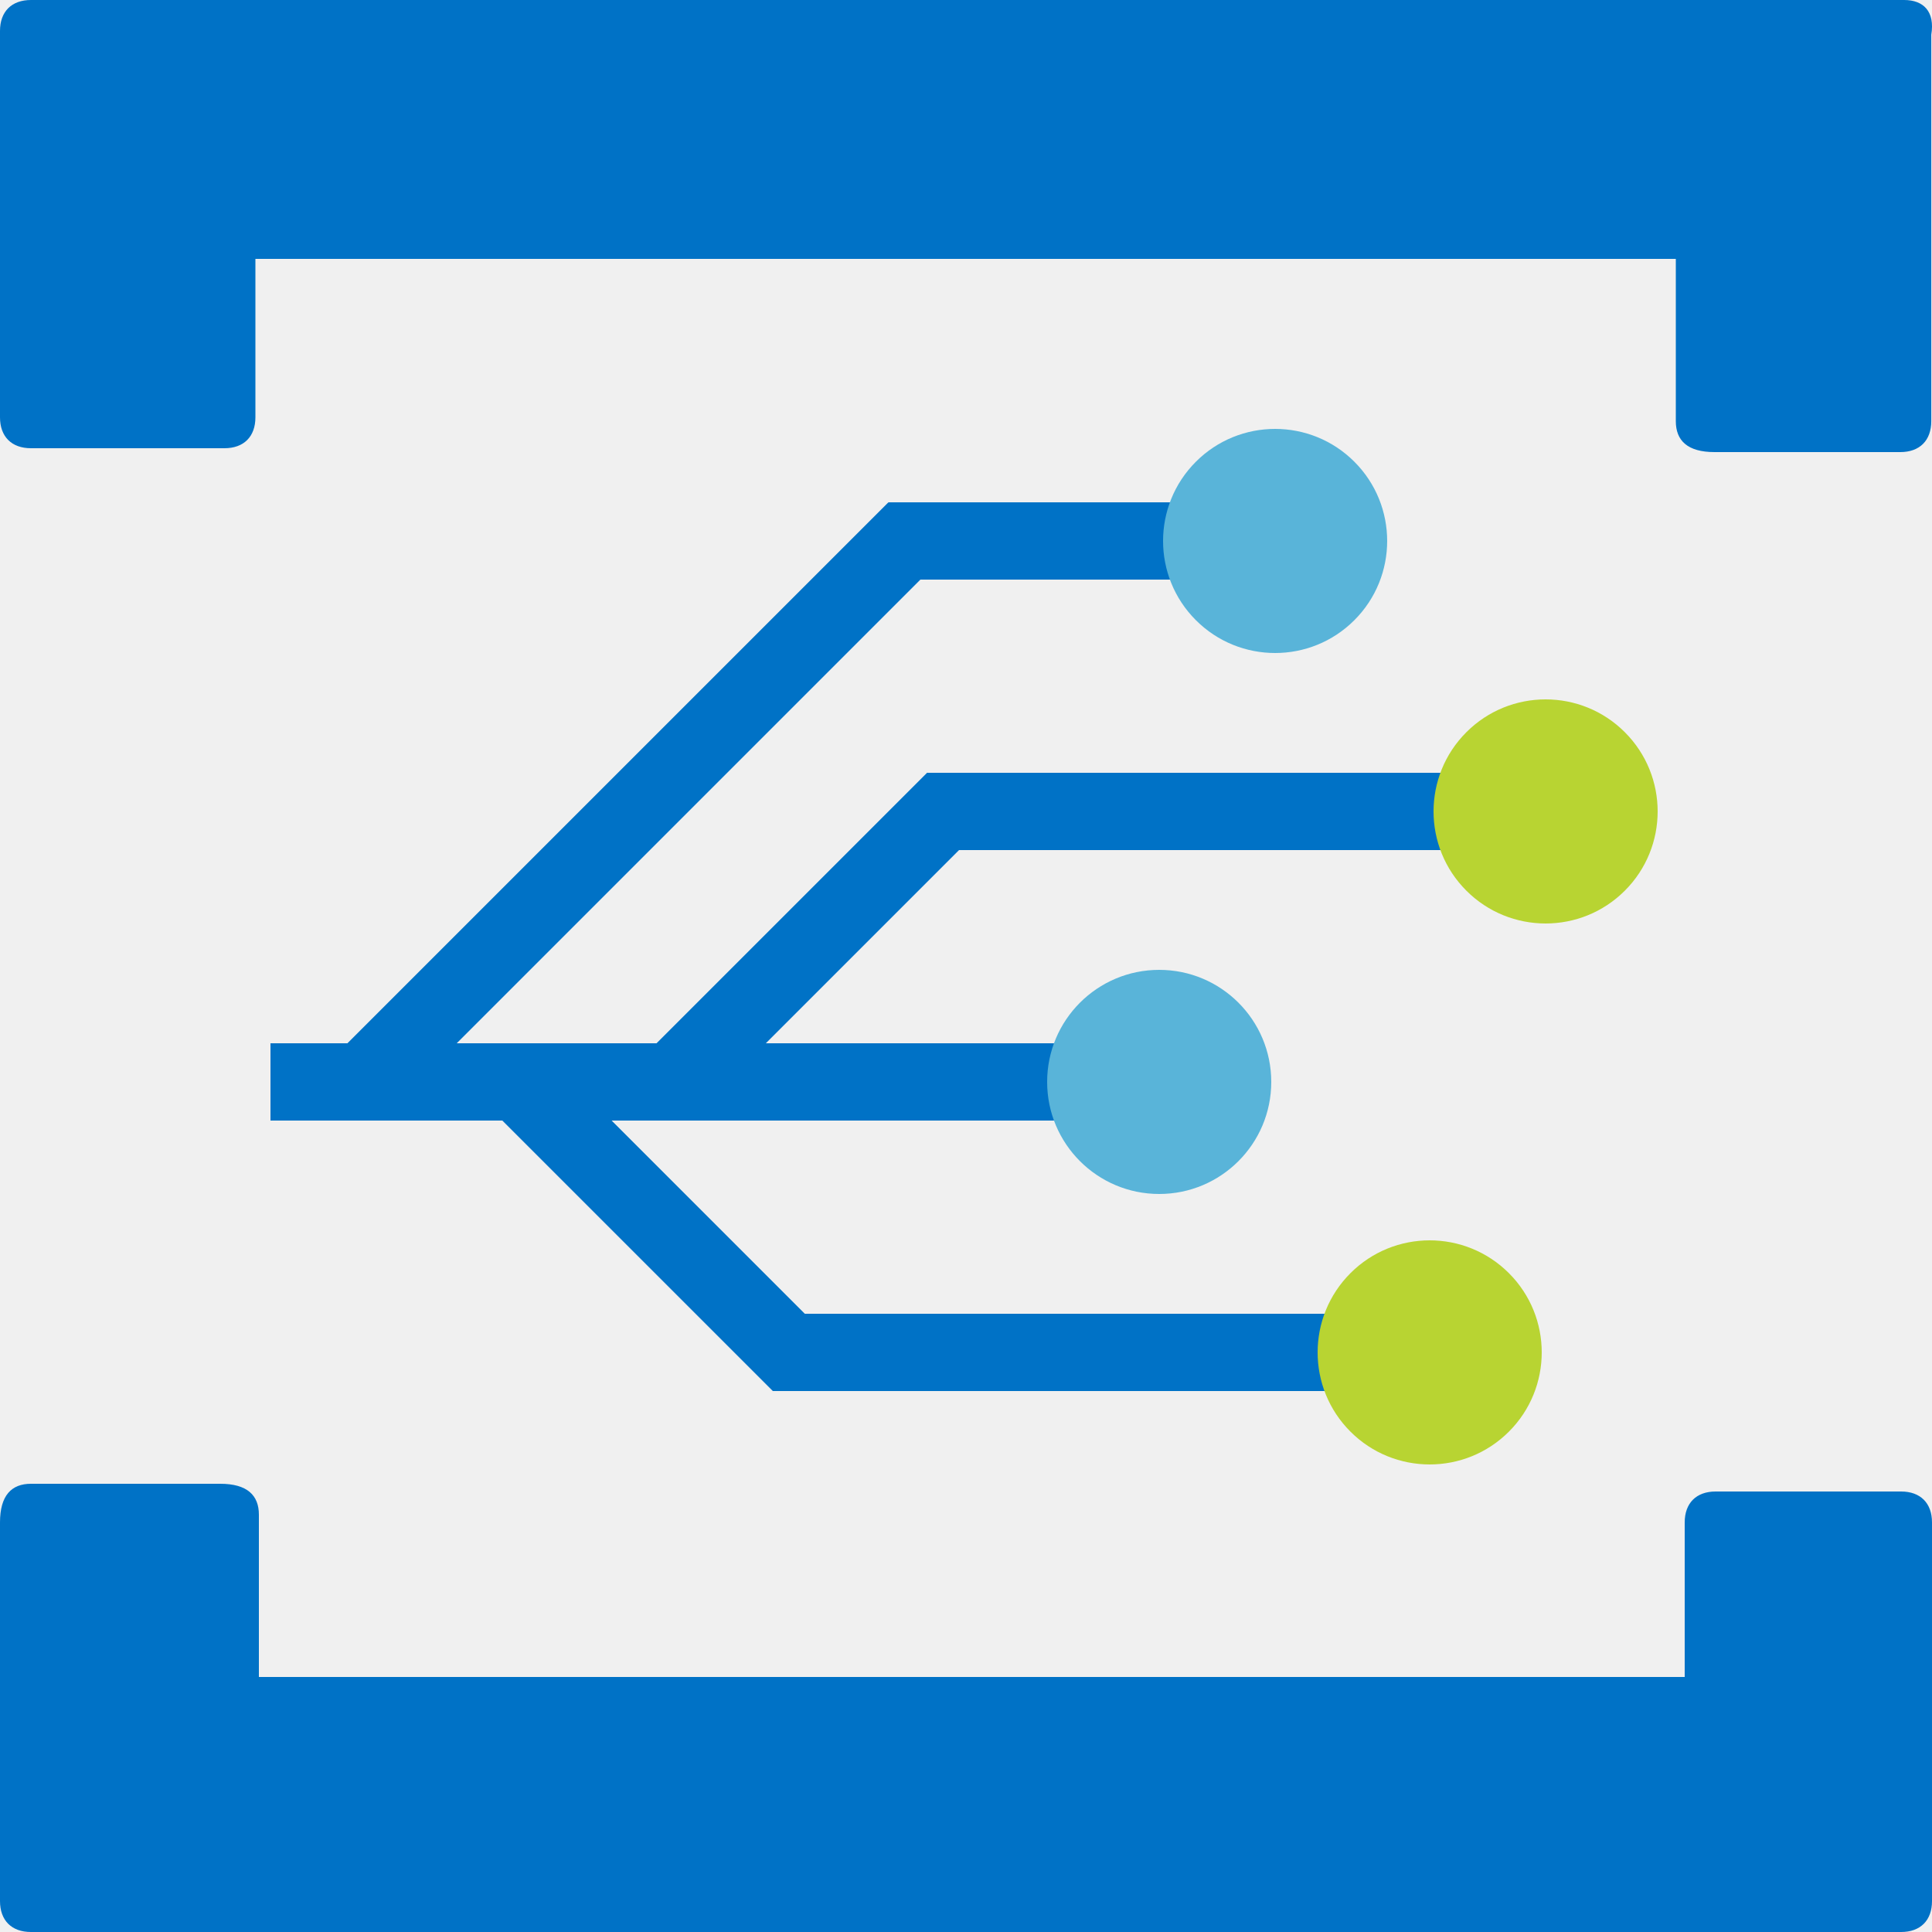
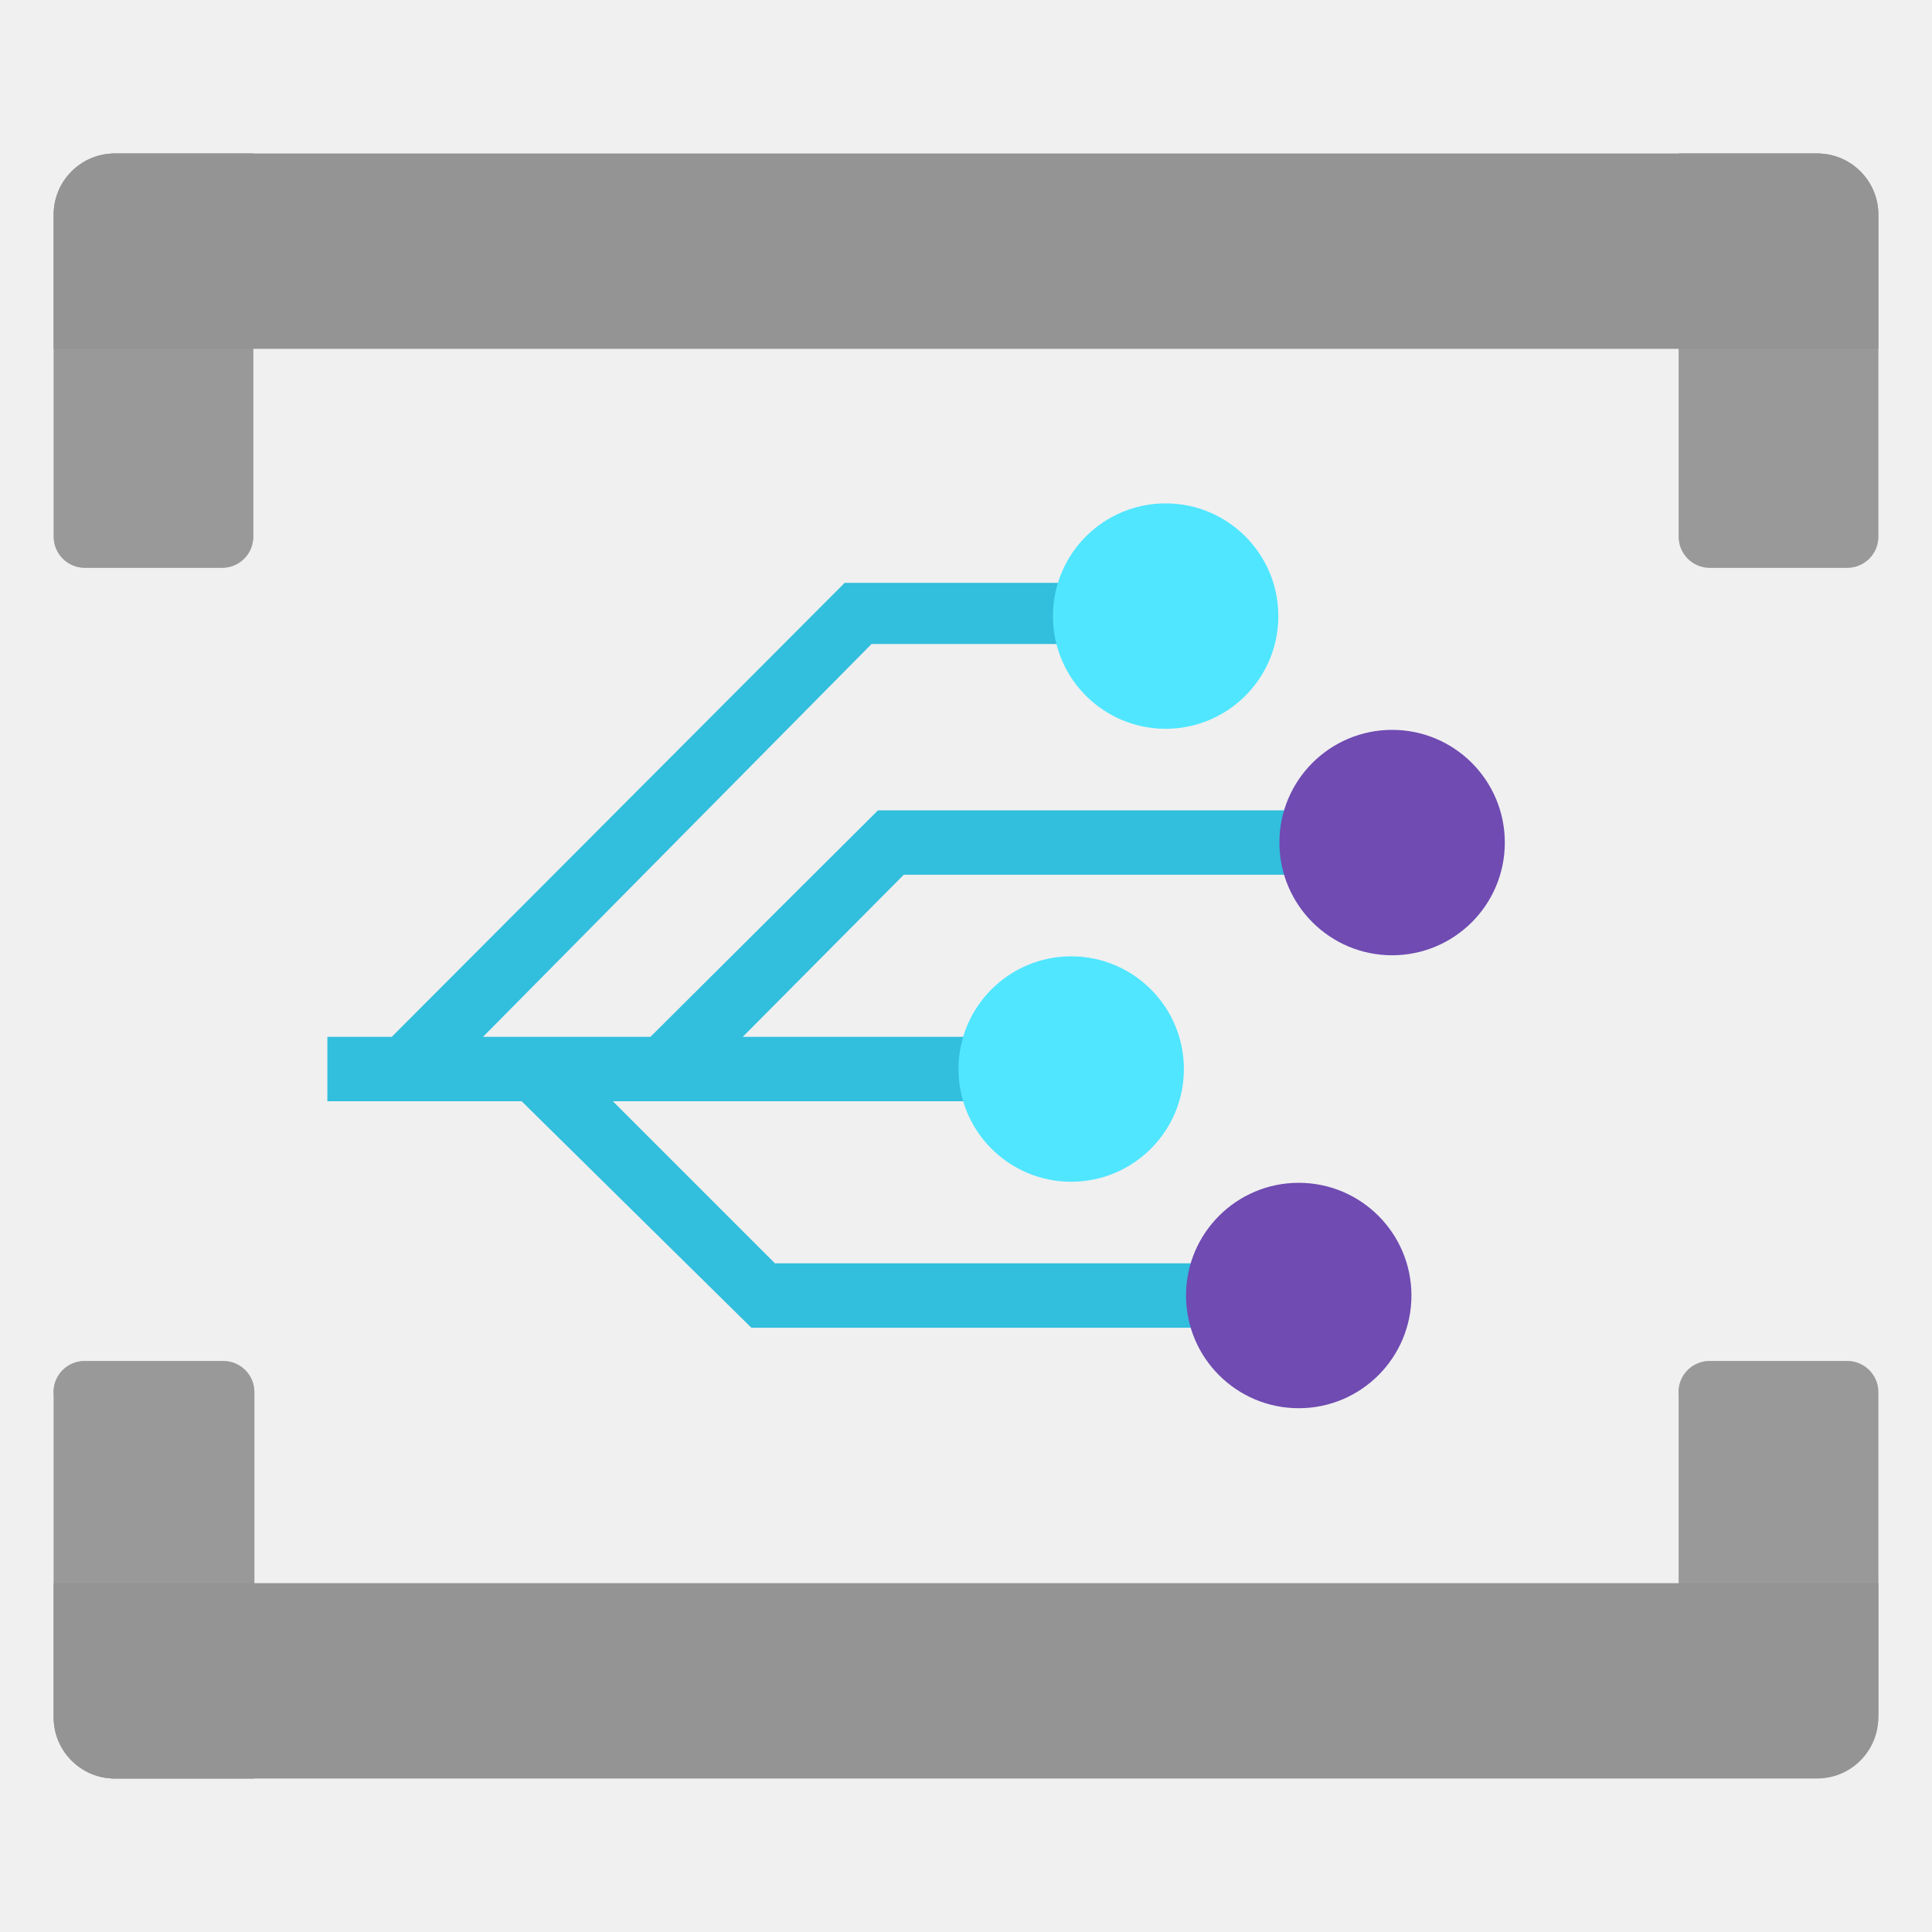
- <svg viewBox="0 0 50 50" class="" role="presentation" focusable="false" id="FxSymbol0-0a2">
+ <svg viewBox="0 0 18 18" data-islogo="true" class="" role="presentation" focusable="false" id="FxSymbol0-0a0" data-type="1">
  <g>
-     <path d="M39 22v-2H24.004l-.008-.004L16.991 27H11.82l12-12H32v-2h-9v.005L22.992 13 8.991 27H7v2h6l7 6.999V36h17v-2H20.828l-4.999-5H28v-2h-8.18l5-5z" class="msportalfx-svg-c19" fill="#0072c6" />
-     <circle cx="30" cy="28" r="2.9" class="msportalfx-svg-c15" fill="#59b4d9" />
-     <ellipse transform="rotate(-45.001 33 14)" cx="33" cy="14" rx="2.9" ry="2.9" class="msportalfx-svg-c15" fill="#59b4d9" />
-     <ellipse transform="rotate(-45.001 40 21)" cx="40" cy="21" rx="2.9" ry="2.9" class="msportalfx-svg-c13" fill="#b8d432" />
-     <ellipse transform="rotate(-45.001 37 35)" cx="37" cy="35" rx="2.9" ry="2.9" class="msportalfx-svg-c13" fill="#b8d432" />
-     <path d="M.801 0C.3 0 0 .3 0 .8v10c0 .5.3.8.801.8h5.008c.501 0 .801-.3.801-.8V6.7h36.76v4.2c0 .5.3.8 1.002.8h4.808c.501 0 .801-.3.801-.8V.9c.1-.6-.2-.9-.701-.9H.801zM49.2 50c.5 0 .8-.3.8-.8v-9.8c0-.5-.3-.8-.8-.8h-4.8c-.5 0-.8.3-.8.8v4H6.7v-4.2c0-.5-.3-.8-1-.8H.8c-.5 0-.8.3-.8 1v9.8c0 .5.3.8.8.8h48.4z" class="msportalfx-svg-c19" fill="#0072c6" />
+     <path d="M12.7 8.15v-.6H8.18L6.06 9.66H4.5L8.12 6h2.47v-.57H7.87L3.65 9.66h-.6v.6h1.81L7 12.37h5.1v-.6H7.22l-1.51-1.51h3.67v-.6H6.92l1.5-1.51z" fill="#32bedd" />
+     <circle cx="9.98" cy="9.96" r=".87" class="msportalfx-svg-c01" fill="#ffffff" />
+     <circle cx="10.89" cy="5.74" r=".87" class="msportalfx-svg-c01" fill="#ffffff" />
+     <circle cx="13" cy="7.85" r=".87" class="msportalfx-svg-c01" fill="#ffffff" />
+     <circle cx="12.1" cy="12.07" r=".87" class="msportalfx-svg-c01" fill="#ffffff" />
+     <circle cx="10.86" cy="5.74" r="1.05" fill="#50e6ff" />
+     <circle cx="12.97" cy="7.85" r="1.05" fill="url(#a20547e5-d6af-456b-afbc-05d22ff8cb9d)" />
+     <circle cx="12.1" cy="12.07" r="1.05" fill="url(#a4745f51-5e75-4126-812d-6bb8a5130e16)" />
+     <circle cx="9.98" cy="9.96" r="1.05" fill="#50e6ff" />
+     <g fill="#999">
+       <path d="M1.07 1.43h1.29V5a.29.29 0 0 1-.29.29H.79A.29.29 0 0 1 .5 5V2a.57.57 0 0 1 .57-.57z" />
+       <path d="M1.07 1.43h1.29V5a.29.29 0 0 1-.29.29H.79A.29.29 0 0 1 .5 5V2a.57.57 0 0 1 .57-.57z" opacity=".5" />
+     </g>
+     <g fill="#999">
+       <path d="M15.64 1.43h1.29a.57.57 0 0 1 .57.57v3a.29.29 0 0 1-.29.29h-1.29a.29.29 0 0 1-.28-.29V1.43z" />
+       <path d="M15.64 1.43h1.29a.57.57 0 0 1 .57.57v3a.29.29 0 0 1-.29.29h-1.29a.29.29 0 0 1-.28-.29V1.43z" opacity=".5" />
+     </g>
+     <path d="M17.5 2v1.25H.5V2a.57.57 0 0 1 .57-.57h15.87a.57.57 0 0 1 .56.57z" fill="#949494" />
+     <g fill="#999">
+       <path d="M.79 12.68h1.29a.29.29 0 0 1 .29.29v3.6h-1.3A.57.57 0 0 1 .5 16v-3a.29.29 0 0 1 .29-.32z" />
+       <path d="M.79 12.68h1.29a.29.29 0 0 1 .29.29v3.6h-1.3A.57.57 0 0 1 .5 16v-3a.29.29 0 0 1 .29-.32z" opacity=".5" />
+     </g>
+     <g fill="#999">
+       <path d="M15.92 12.68h1.29a.29.29 0 0 1 .29.29v3a.57.57 0 0 1-.57.57h-1.29V13a.29.29 0 0 1 .28-.32z" />
+       <path d="M15.92 12.68h1.29a.29.29 0 0 1 .29.29v3a.57.57 0 0 1-.57.57h-1.29V13a.29.29 0 0 1 .28-.32z" opacity=".5" />
+     </g>
+     <path d="M.5 16v-1.25h17V16a.57.57 0 0 1-.57.57H1.07A.57.57 0 0 1 .5 16z" fill="#949494" />
  </g>
+   <defs>
+     <linearGradient id="a20547e5-d6af-456b-afbc-05d22ff8cb9d" x1="4589.72" y1="-5180.02" x2="4589.72" y2="-5184.21" gradientTransform="matrix(.5 0 0 -.5 -2275.31 -2589.32)" gradientUnits="userSpaceOnUse">
+       <stop offset="0" stop-color="#c69aeb" />
+       <stop offset="1" stop-color="#6f4bb2" />
+     </linearGradient>
+     <linearGradient id="a4745f51-5e75-4126-812d-6bb8a5130e16" x1="4587.99" y1="-5188.47" x2="4587.99" y2="-5192.65" gradientTransform="matrix(.5 0 0 -.5 -2275.31 -2589.32)" gradientUnits="userSpaceOnUse">
+       <stop offset="0" stop-color="#c69aeb" />
+       <stop offset="1" stop-color="#6f4bb2" />
+     </linearGradient>
+   </defs>
</svg>
